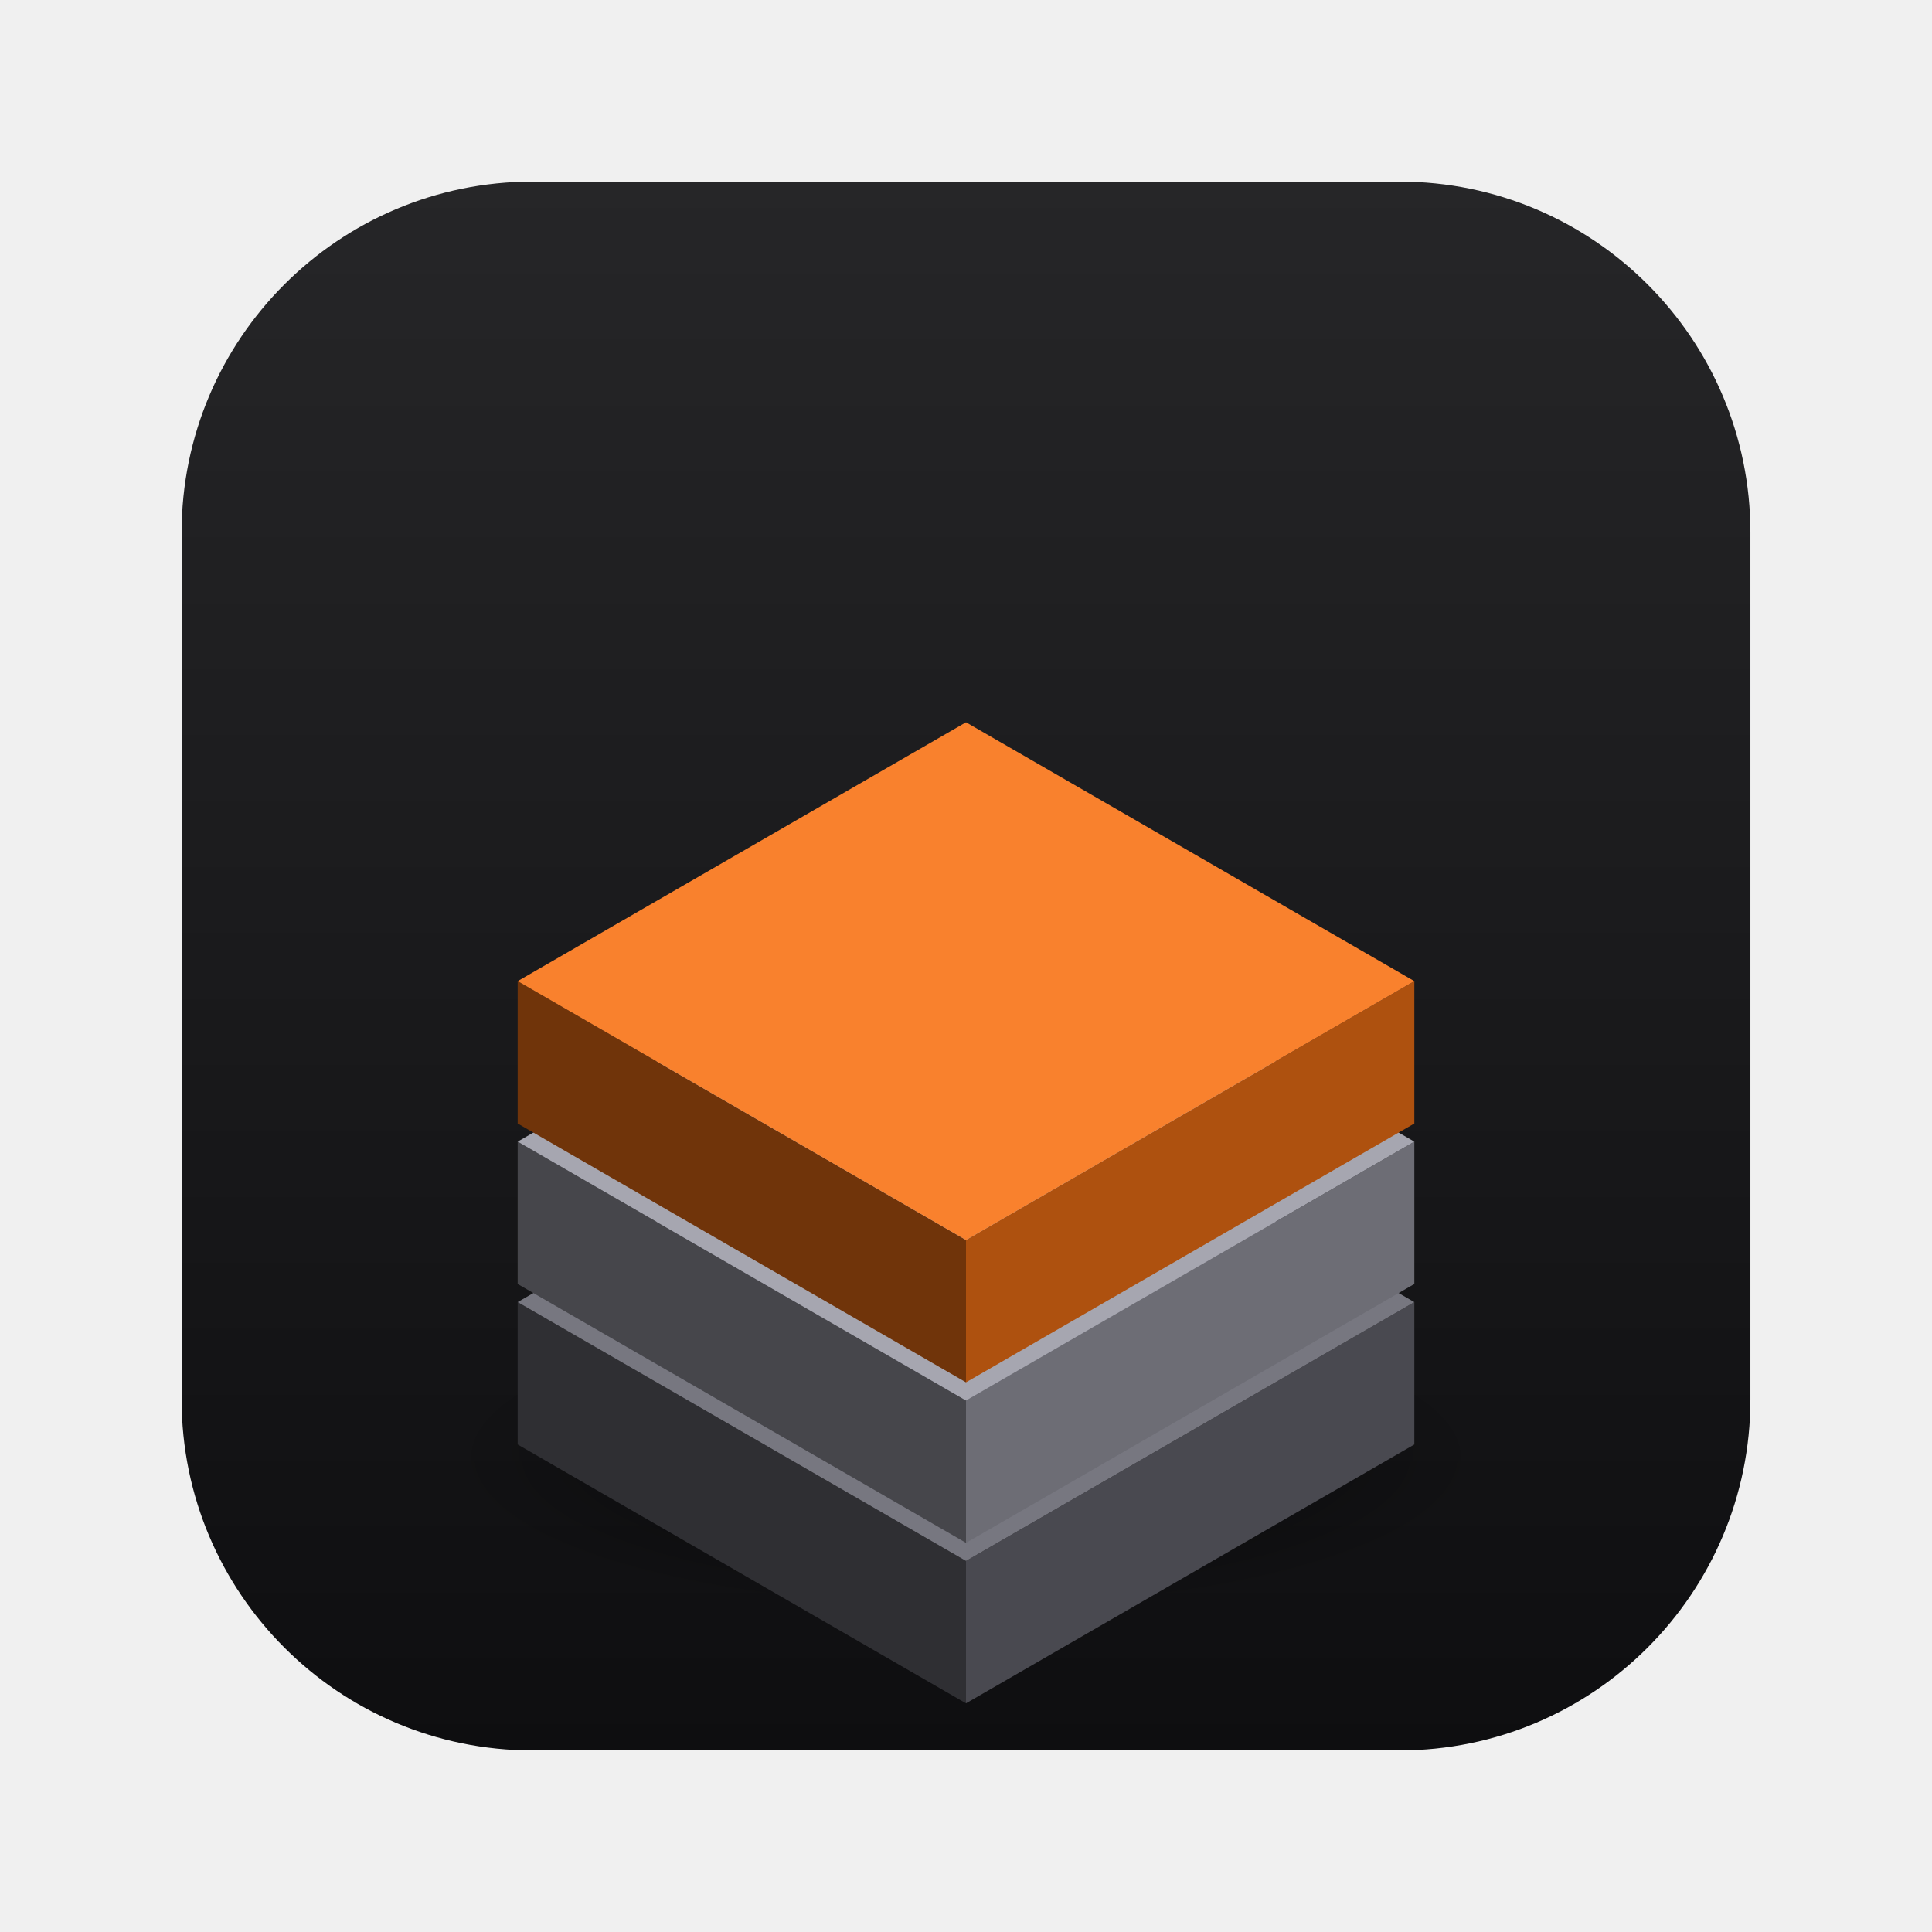
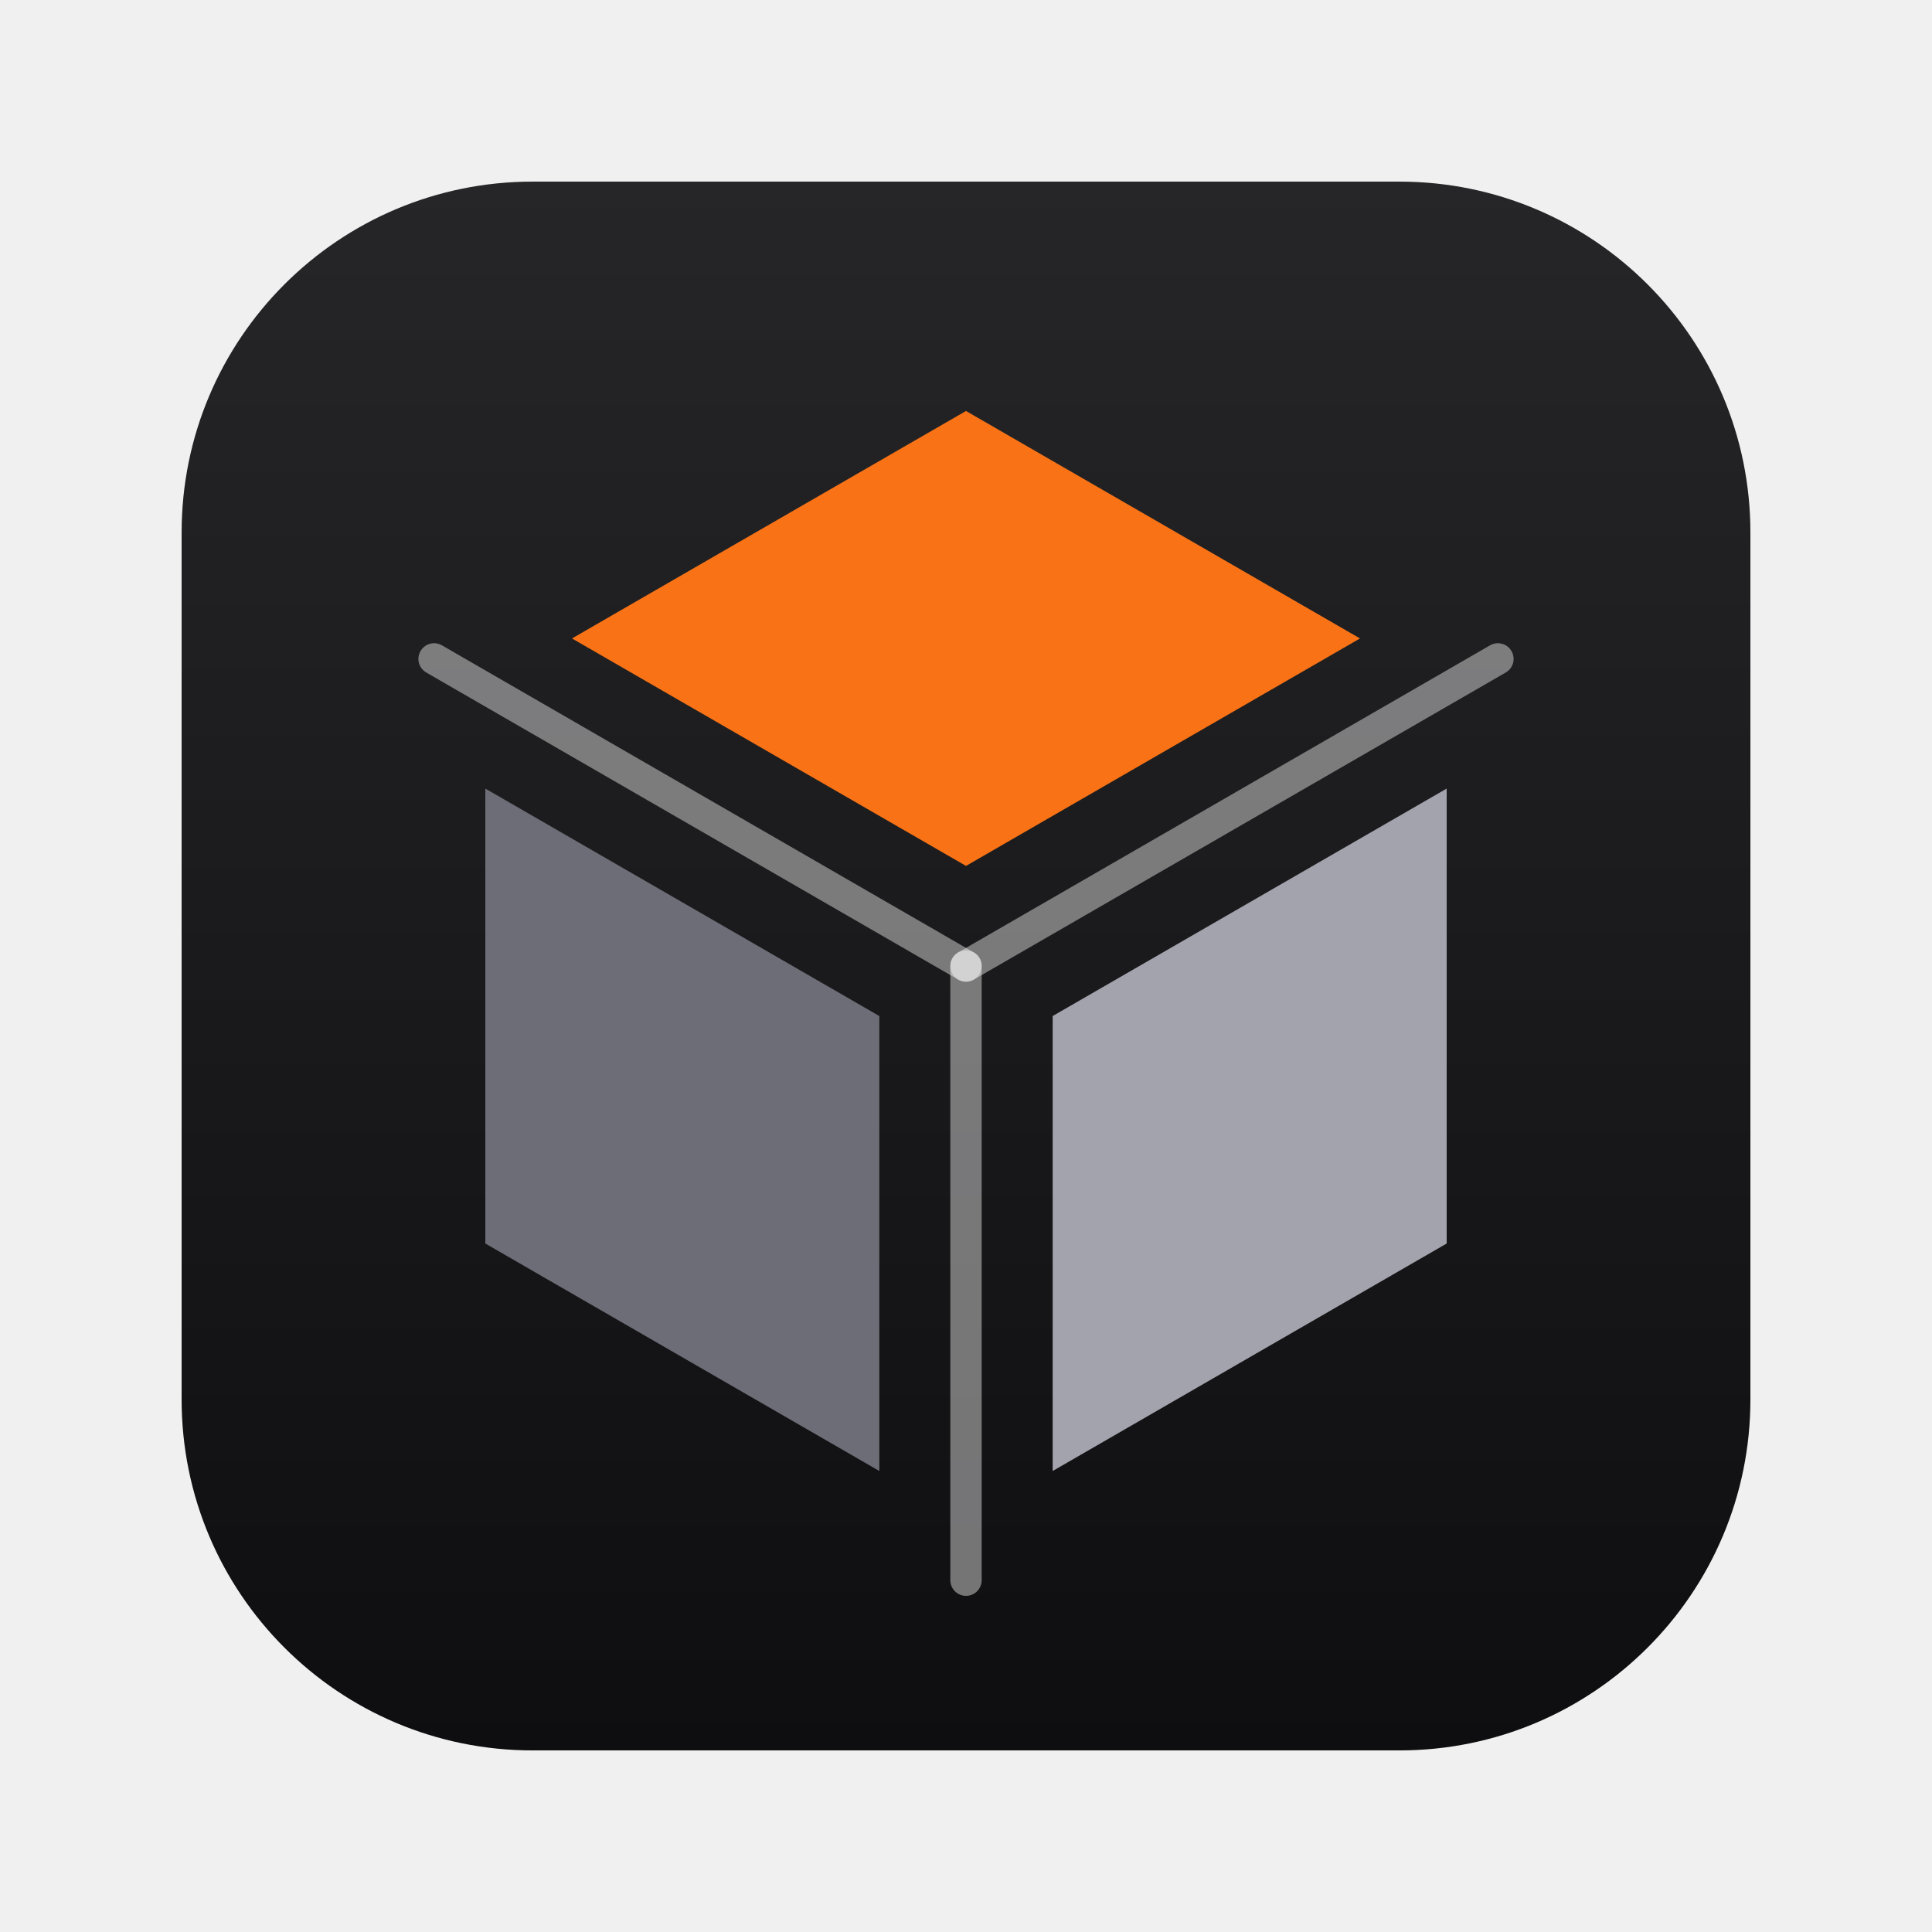
<svg xmlns="http://www.w3.org/2000/svg" viewBox="0 0 1024 1024" width="1024" height="1024">
  <defs>
    <linearGradient id="card" x1="0" y1="0" x2="0" y2="1">
      <stop offset="0" stop-color="#262628" />
      <stop offset="1" stop-color="#0E0E10" />
    </linearGradient>
-     <radialGradient id="contact">
-       <stop offset="0" stop-color="#000000" stop-opacity="0.60" />
-       <stop offset="1" stop-color="#000000" stop-opacity="0" />
-     </radialGradient>
-     <clipPath id="cardClip">
-       <rect x="96.26" y="96.26" width="831.49" height="831.49" rx="186.00" ry="186.00" />
-     </clipPath>
  </defs>
  <rect x="96.26" y="96.26" width="831.49" height="831.49" rx="186.00" ry="186.00" fill="url(#card)" />
-   <g clip-path="url(#cardClip)">
-     <ellipse cx="512.00" cy="772.46" rx="274.39" ry="82.32" fill="url(#contact)" />
-     <polygon points="749.63,765.60 512.00,902.80 512.00,827.34 749.63,690.15" fill="#494950" />
-     <polygon points="274.37,765.60 512.00,902.80 512.00,827.34 274.37,690.15" fill="#2F2F33" />
-     <polygon points="512.00,552.95 749.63,690.15 512.00,827.34 274.37,690.15" fill="#777780" />
-     <polygon points="749.63,680.54 512.00,817.74 512.00,742.28 749.63,605.09" fill="#6D6D75" />
-     <polygon points="274.37,680.54 512.00,817.74 512.00,742.28 274.37,605.09" fill="#46464B" />
-     <polygon points="512.00,467.89 749.63,605.09 512.00,742.28 274.37,605.09" fill="#A6A6B0" />
-     <polygon points="749.63,595.48 512.00,732.68 512.00,657.22 749.63,520.02" fill="#AE510F" />
-     <polygon points="274.37,595.48 512.00,732.68 512.00,657.22 274.37,520.02" fill="#70340A" />
-     <polygon points="512.00,382.83 749.63,520.02 512.00,657.22 274.37,520.02" fill="#F9812D" />
+   <g stroke="#FFFFFF" stroke-opacity="0.42" stroke-width="16.63" stroke-linecap="round">
+     <line x1="512.00" y1="512.00" x2="793.92" y2="349.24" />
+     <line x1="512.00" y1="512.00" x2="230.08" y2="349.24" />
+     <line x1="512.00" y1="512.00" x2="512.00" y2="837.53" />
+   </g>
+   <g>
+     <polygon points="766.77,417.96 766.77,659.09 557.94,779.66 557.94,538.52" fill="#A3A3AE" />
+     <polygon points="257.23,417.96 466.06,538.52 466.06,779.66 257.23,659.09" fill="#6D6D77" />
+     <polygon points="512.00,217.82 720.83,338.39 512.00,458.95 303.17,338.39" fill="#F97316" />
  </g>
</svg>
